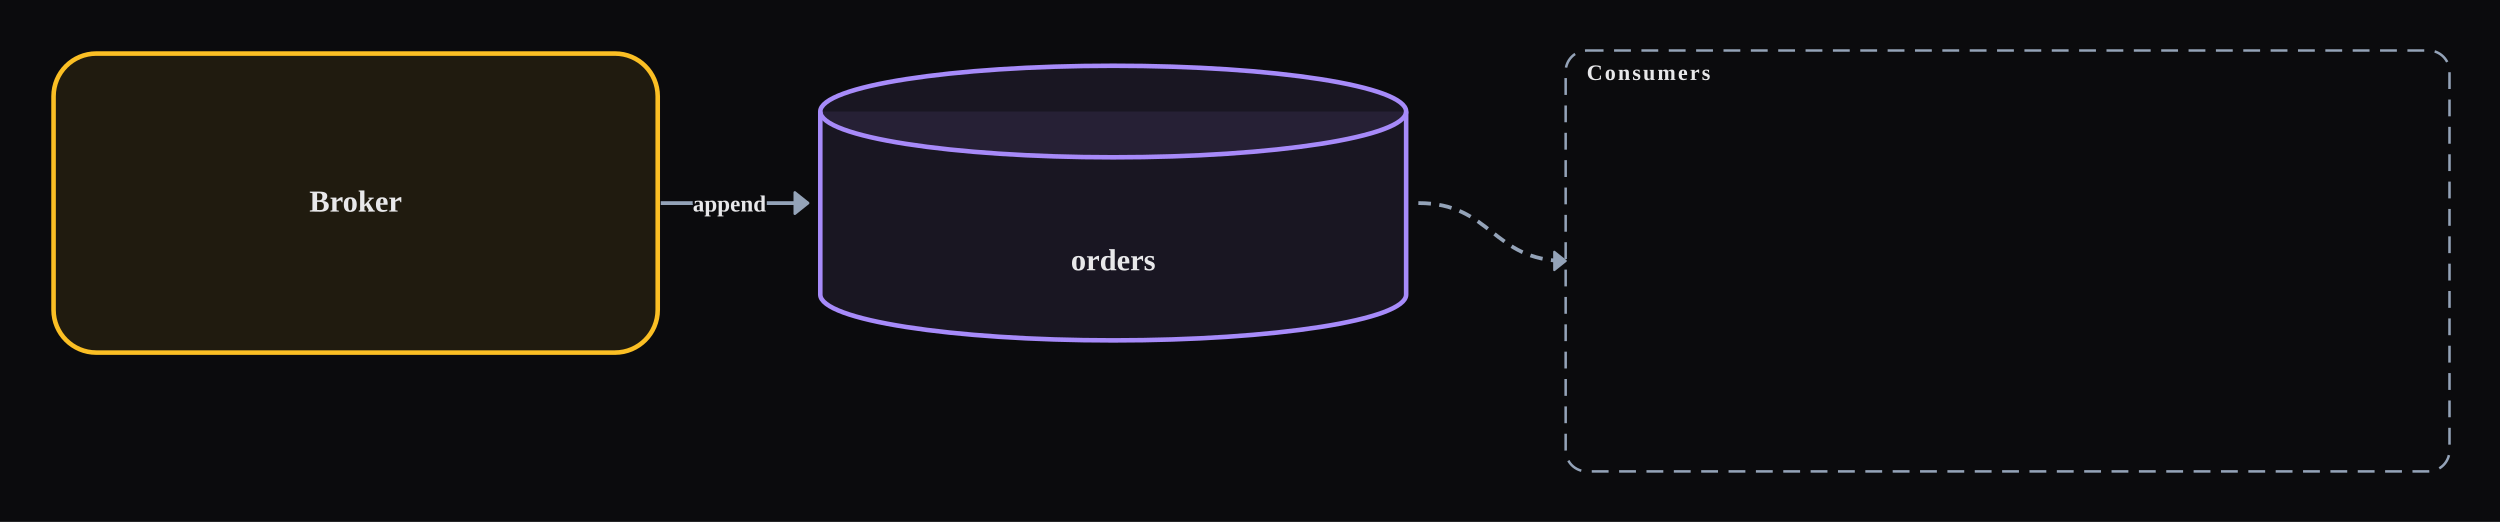
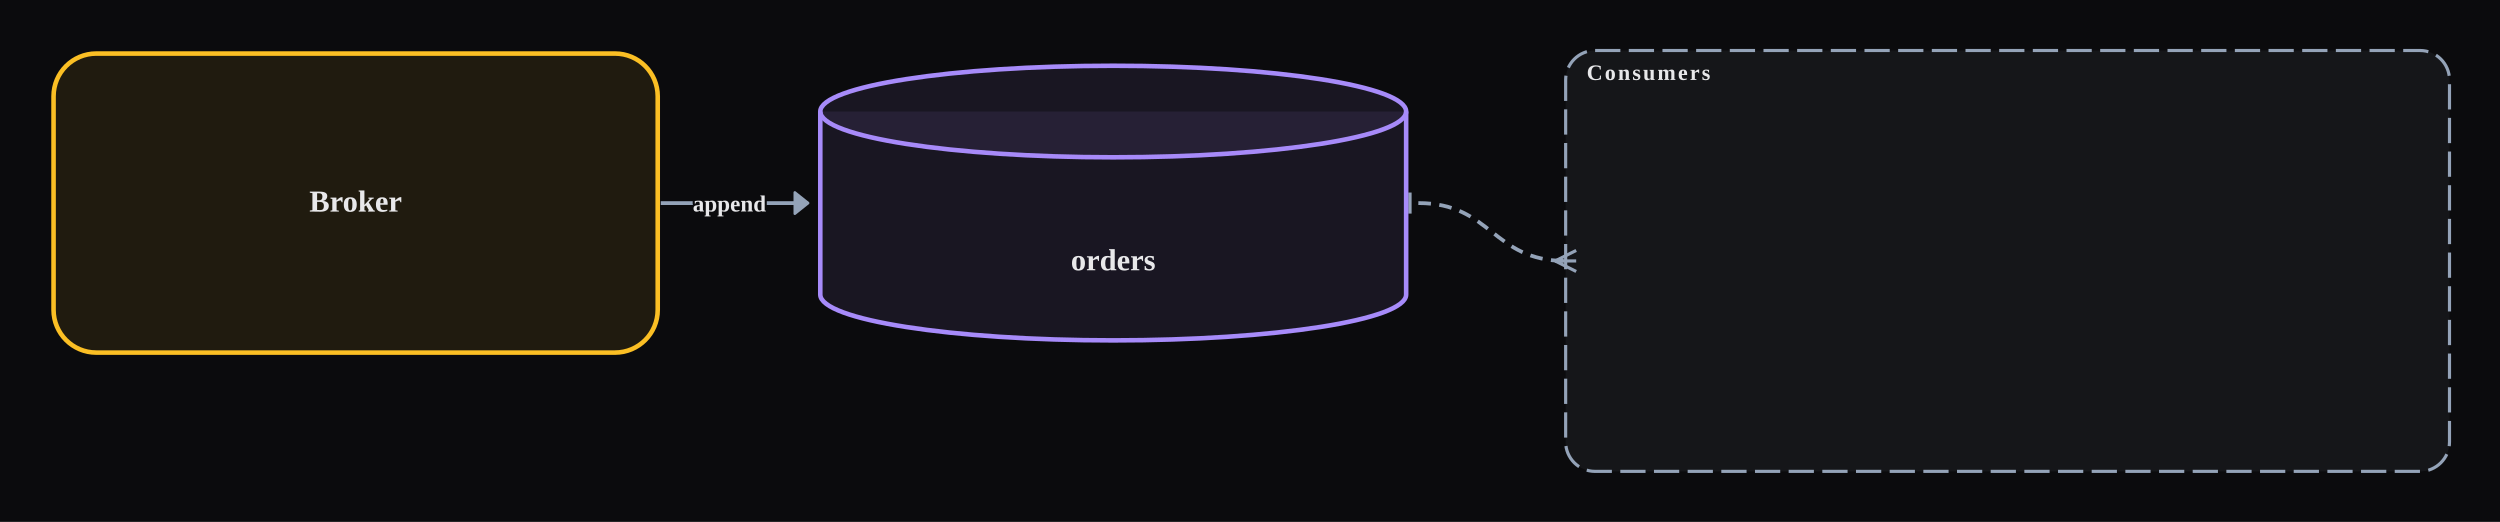
<svg xmlns="http://www.w3.org/2000/svg" width="1188" height="248" viewBox="0 0 1188 248" data-theme="dark">
  <rect width="1188" height="248" fill="#0b0b0d" />
  <style>
  :root, svg {
    --bg:#0b0b0d;
    --surface:#131316;
    --elevated:#1a1b1f;
    --border:#26272c;
    --border-strong:#33343a;
    --fg:#e8e8ea;
    --dim:#8a8a92;
    --dim2:#63636b;
    --acc:#f54e00;
    --acc-soft:rgba(245, 78, 0, 0.14);
    --sel:#3b82f6;
    --sel-soft:rgba(59, 130, 246, 0.14);
    --green:#4ade80;
    --red:#f87171;
    --danger:#ef4444;
    --card:#1a1b1f;
    --c-accent:#f54e00;
    --c-green:#4ade80;
    --c-cyan:#22d3ee;
    --c-violet:#a78bfa;
    --c-amber:#fbbf24;
    --c-slate:#94a3b8;
    --c-red:#ff6b6b;
    --c-blue:#7aa2ff;
    --c-pink:#f783ac;
    --c-black:#000000;
    --c-white:#ffffff;
  }
</style>
  <defs>
    <marker id="ar-mk-ba568u" markerWidth="14" markerHeight="14" viewBox="-10 -10 20 20" markerUnits="strokeWidth" refX="0" refY="0" orient="auto-start-reverse">
      <polyline points="-5,-4 0,0 -5,4 -5,-4" fill="#94a3b8" stroke="#94a3b8" stroke-width="1" stroke-linecap="round" stroke-linejoin="round" />
    </marker>
-     <marker id="ar-mk-ba2mas" markerWidth="18" markerHeight="12" viewBox="-10 -10 20 20" markerUnits="strokeWidth" refX="0" refY="0" orient="auto-start-reverse">
-       <polyline points="-5,-4 0,0 -5,4 -5,-4" fill="#94a3b8" stroke="#94a3b8" stroke-width="1" stroke-linecap="round" stroke-linejoin="round" />
+     <marker id="ar-mk-ul7ypc" markerWidth="10" markerHeight="12" viewBox="0 0 10 12" refX="5" refY="6" orient="auto-start-reverse" markerUnits="userSpaceOnUse">
+       <path d="M9 1 V11" stroke="#94a3b8" stroke-width="1.6" />
+     </marker>
+     <marker id="ar-mk-ovcmtx" markerWidth="12" markerHeight="12" viewBox="0 0 12 12" refX="6" refY="6" orient="auto-start-reverse" markerUnits="userSpaceOnUse">
+       <g stroke="#94a3b8" stroke-width="1.5" fill="none">
+         <path d="M11 1 L1 6" />
+         <path d="M11 11 L1 6" />
+         <path d="M11 6 L1 6" />
+       </g>
    </marker>
  </defs>
  <g data-ar-node="consumer" transform="translate(744,24)">
-     <rect x="0" y="0" width="420" height="200" rx="10" fill="none" stroke="#94a3b8" stroke-width="1.2" stroke-dasharray="8 5" />
+     <rect x="0" y="0" width="420" height="200" rx="14" fill="#151619" fill-opacity="1" stroke="#94a3b8" stroke-width="1.5" stroke-dasharray="12 4" />
    <text x="10" y="14" font-size="10.5" font-weight="550" fill="#e8e8ea" letter-spacing="1">Consumers</text>
  </g>
  <g transform="translate(24,24)">
    <path d="M290,72.5 C325,72.5 325,72.5 360,72.5" fill="none" stroke="#94a3b8" stroke-width="1.8" marker-end="url(#ar-mk-ba568u)" />
    <text x="305.2" y="76.5" font-size="11" font-weight="600" fill="#e8e8ea" stroke="#0b0b0d" stroke-width="2" stroke-linejoin="round" paint-order="stroke">append</text>
-     <path d="M650,72.5 C685,72.5 685,100 720,100" fill="none" stroke="#94a3b8" stroke-width="1.8" stroke-dasharray="6 4" marker-end="url(#ar-mk-ba2mas)" />
+     <path d="M650,72.5 C685,72.5 685,100 720,100" fill="none" stroke="#94a3b8" stroke-width="1.8" stroke-dasharray="6 4" marker-end="url(#ar-mk-ovcmtx)" marker-start="url(#ar-mk-ul7ypc)" />
  </g>
  <g data-ar-node="broker" transform="translate(24,24)">
    <svg x="0" y="0" width="290" height="145" viewBox="0 0 200 100" preserveAspectRatio="none">
      <rect x="1" y="1" width="198" height="98" rx="14" fill="#fbbf24" fill-opacity="0.09" stroke="#fbbf24" stroke-width="1.5" stroke-linejoin="round" />
    </svg>
    <text x="145" y="76.56" font-size="14.5" font-weight="650" fill="#e8e8ea" text-anchor="middle">Broker</text>
  </g>
  <g data-ar-node="orders" transform="translate(384,24)">
    <svg x="0" y="0" width="290" height="145" viewBox="0 0 200 100" preserveAspectRatio="none">
      <ellipse cx="100" cy="20" rx="96" ry="15" fill="#a78bfa" fill-opacity="0.09" stroke="#a78bfa" stroke-width="1.5" stroke-linejoin="round" />
      <path d="M4 20 V80 A 96 15 0 0 0 196 80 V20" fill="#a78bfa" fill-opacity="0.09" stroke="#a78bfa" stroke-width="1.5" stroke-linejoin="round" />
    </svg>
    <text x="145" y="104.435" font-size="14.5" font-weight="650" fill="#e8e8ea" text-anchor="middle">orders</text>
  </g>
</svg>
